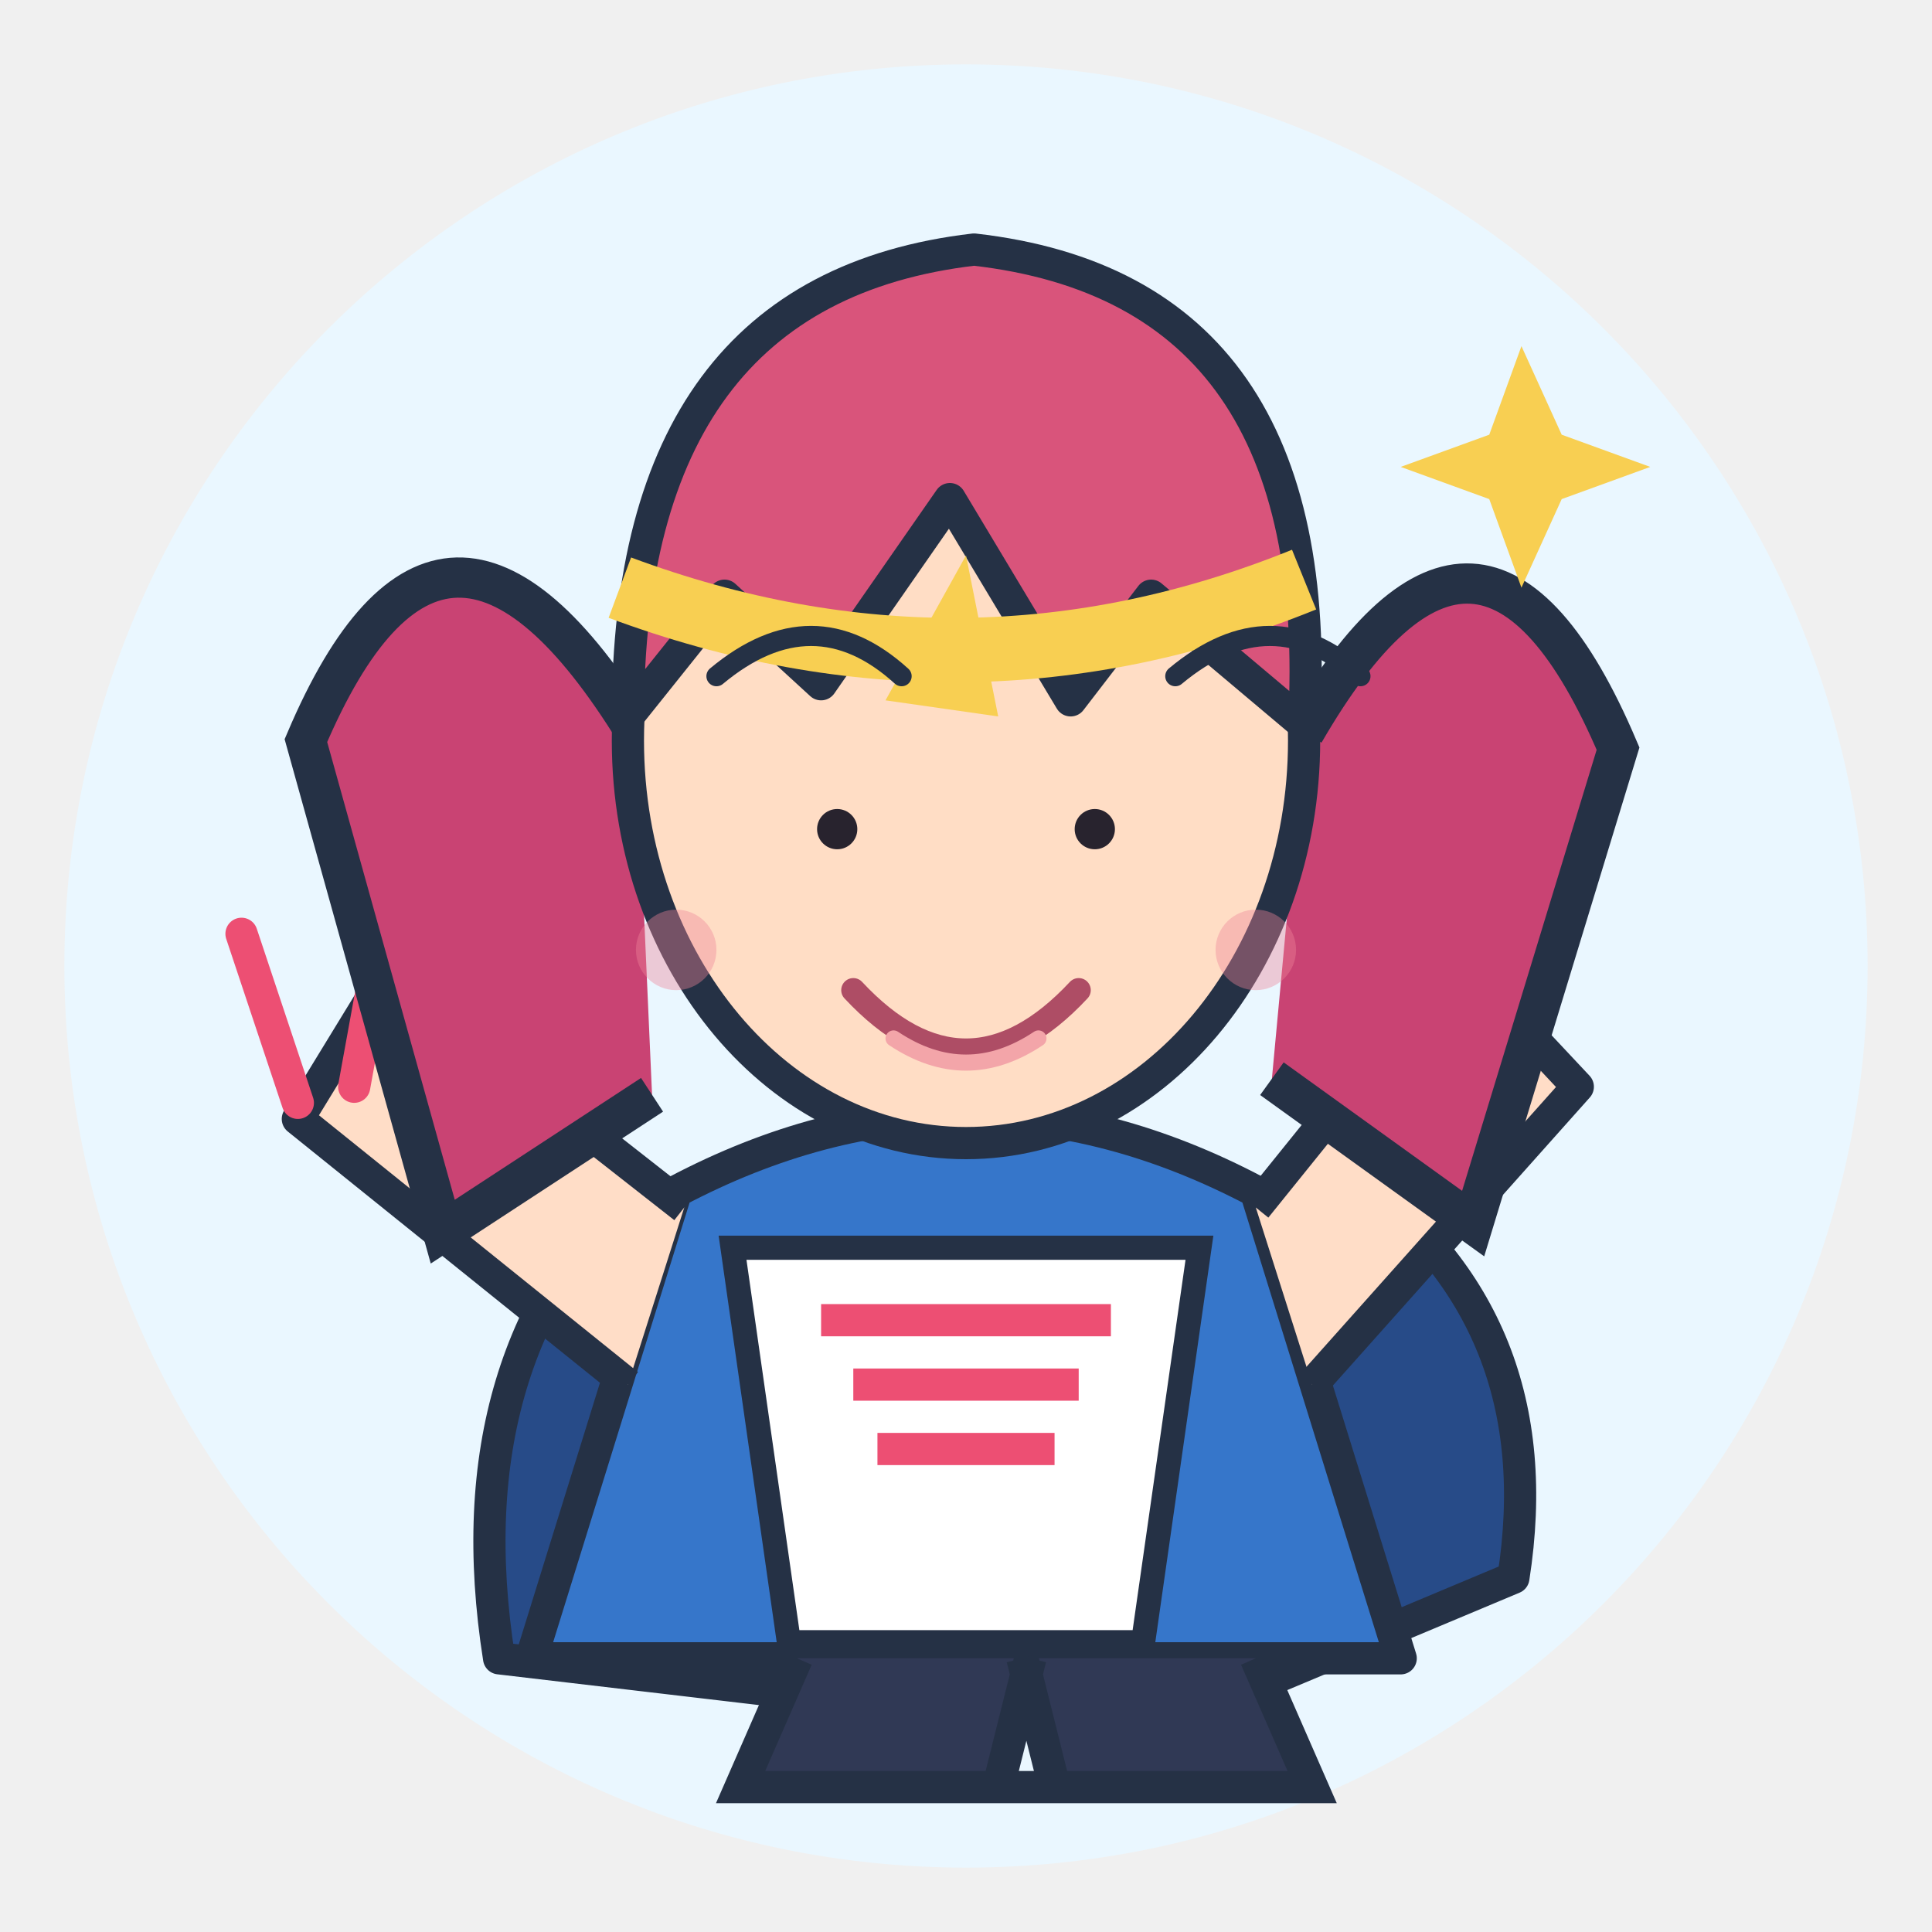
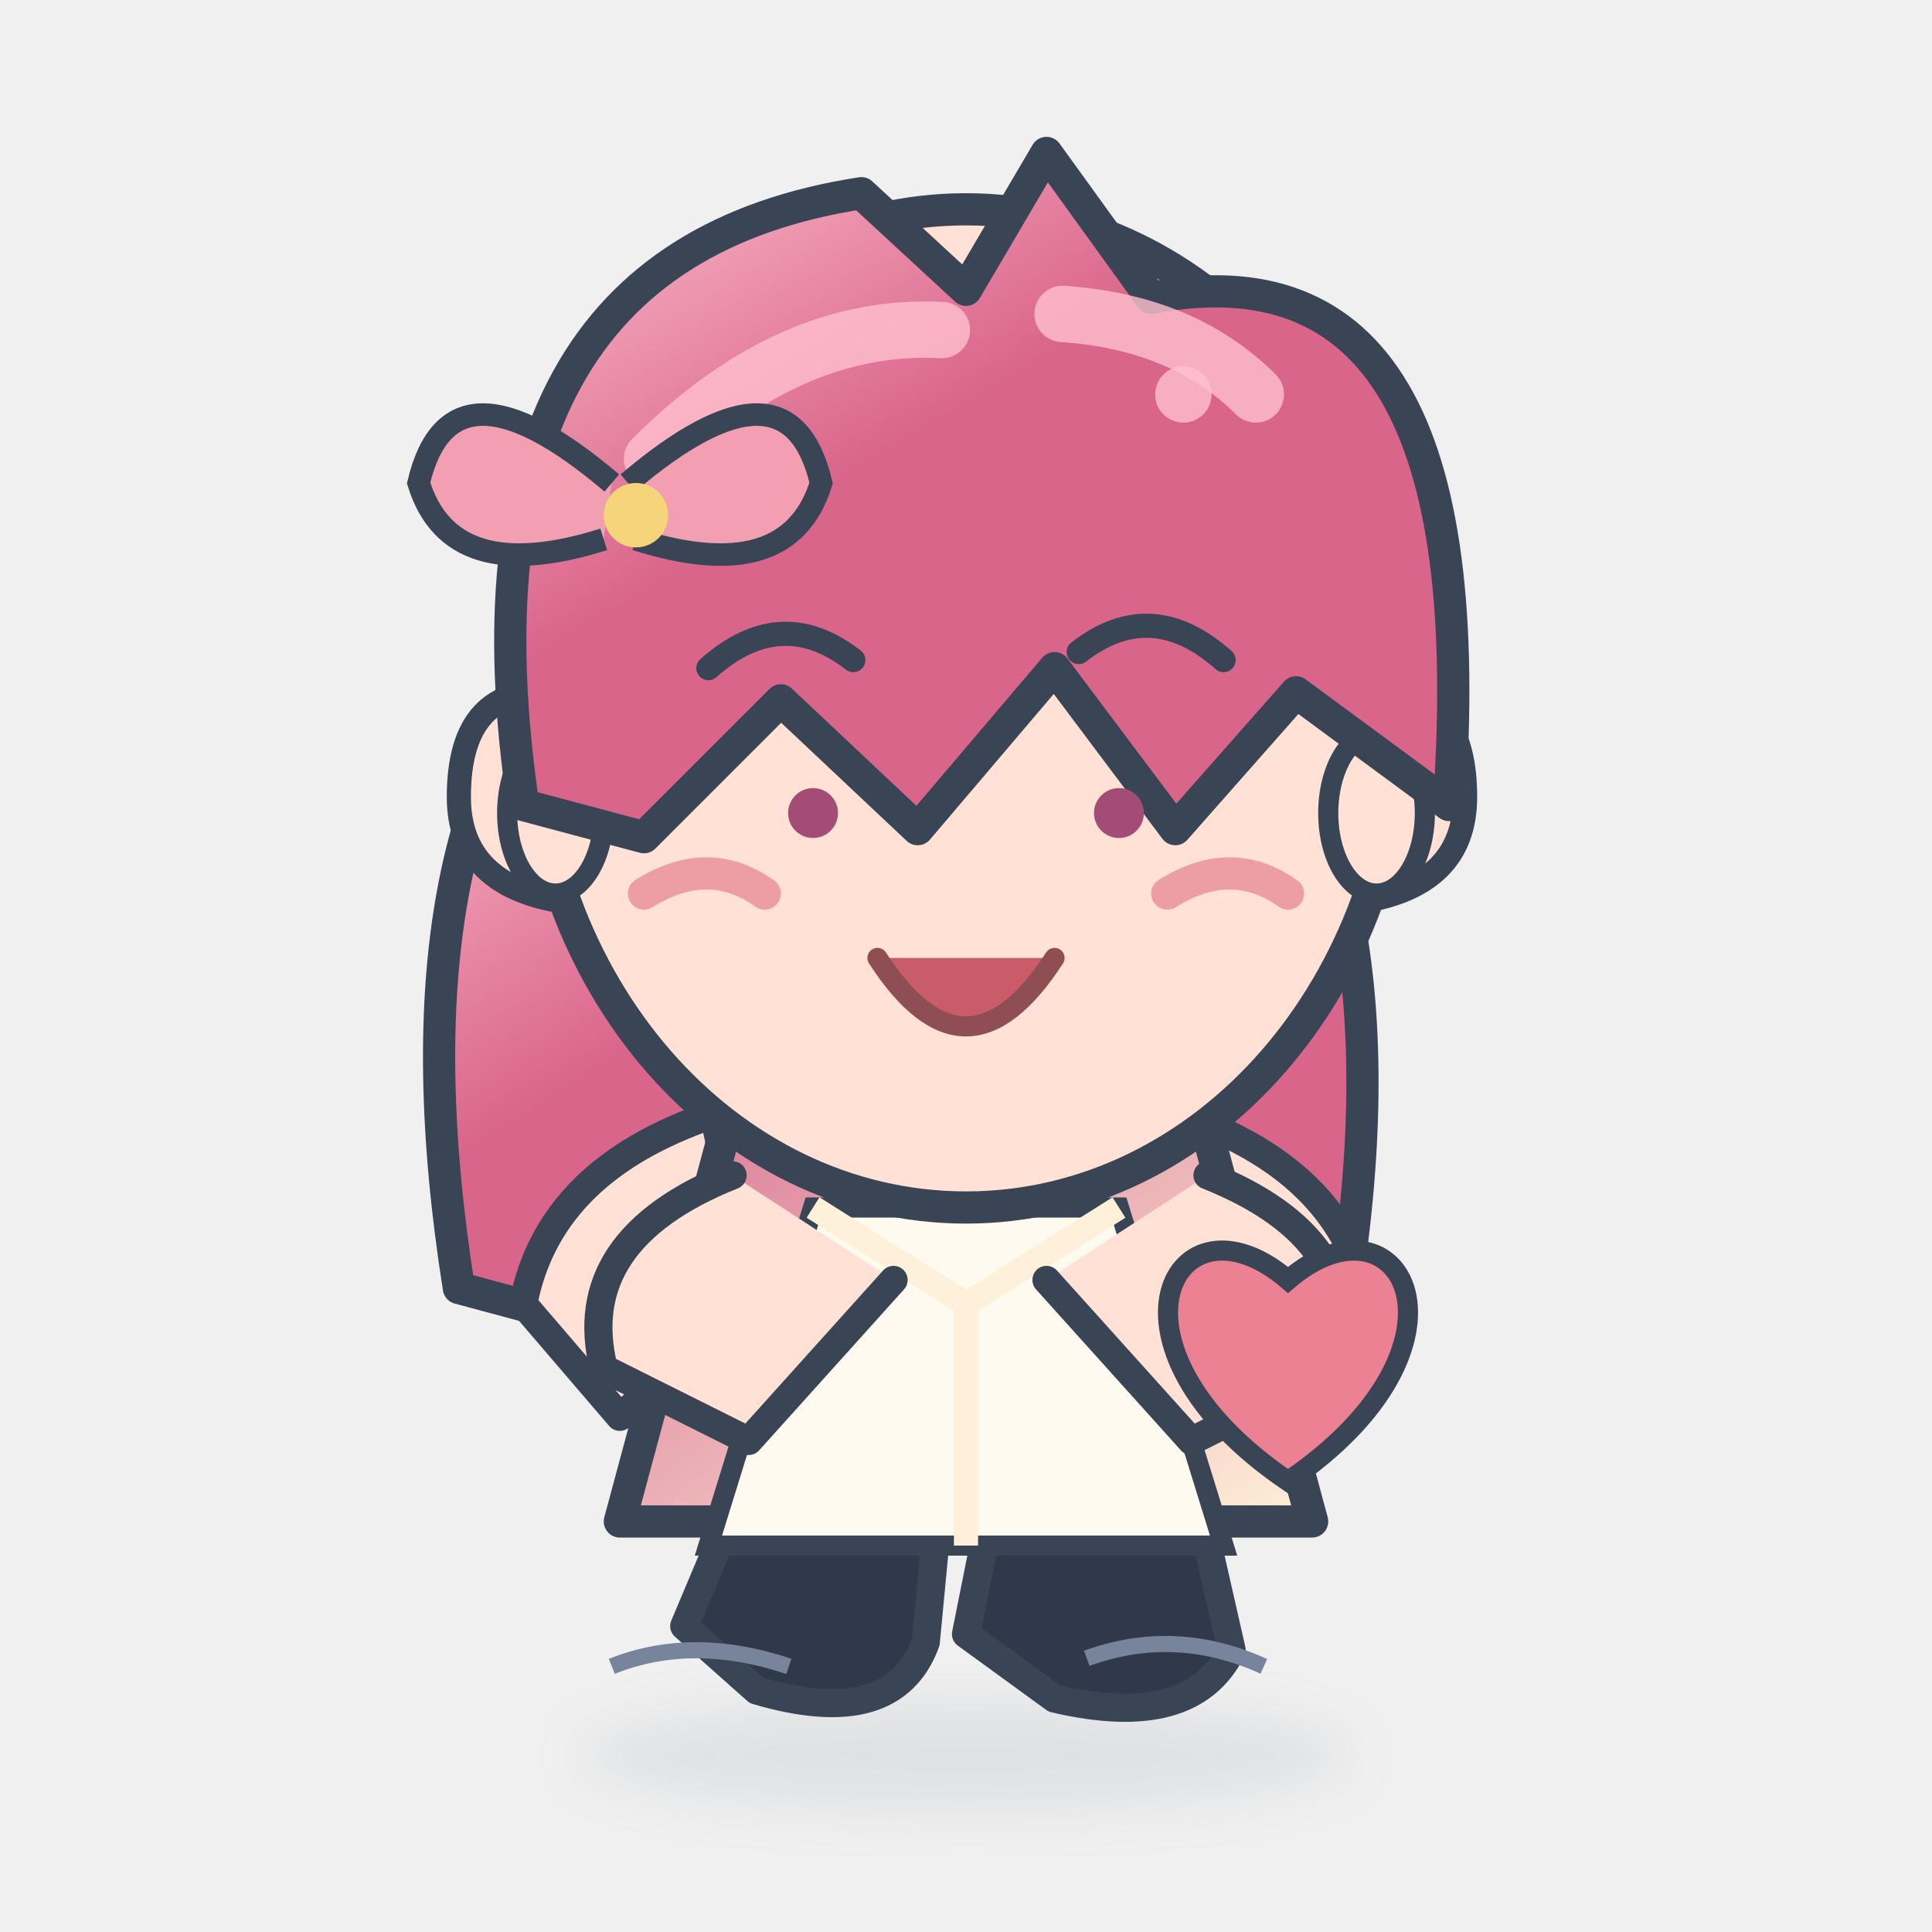
- <svg xmlns="http://www.w3.org/2000/svg" viewBox="0 0 240 240" role="img" aria-label="Cheerful anime fan in a sporty jersey">
-   <circle cx="120" cy="120" r="112" fill="#eaf7ff" />
-   <path d="M80 146q-24 22-18 60l34 4 22-42m50-22q25 18 20 50l-31 13-22-43" fill="#274b88" stroke="#253145" stroke-width="4" stroke-linejoin="round" />
-   <path d="M84 148q36-19 72 0l18 58H66z" fill="#3676ca" stroke="#253145" stroke-width="4" stroke-linejoin="round" />
-   <path d="M91 155h58l-7 49H98z" fill="#fff" stroke="#253145" stroke-width="3" />
-   <path d="M102 164h36m-32 8h28m-25 8h22" stroke="#ed4f73" stroke-width="4" />
-   <path d="M85 150l-37-29-11 18 41 33m78-22 25-31 15 16-33 37" fill="#ffddc7" stroke="#253145" stroke-width="4" stroke-linejoin="round" />
-   <path d="M37 137l-7-21m14 19 4-22" stroke="#ed4f73" stroke-width="4" stroke-linecap="round" />
-   <path d="M79 91q-24-39-41 1l17 61 26-17m81-45q22-38 39 2l-18 59-25-18" fill="#c94373" stroke="#253145" stroke-width="5" />
-   <ellipse cx="120" cy="92" rx="42" ry="50" fill="#ffddc5" stroke="#253145" stroke-width="4" />
-   <path d="M78 89q0-53 43-58 44 5 41 59l-19-16-10 13-15-25-16 23-12-11-12 15z" fill="#d9547b" stroke="#253145" stroke-width="4" stroke-linejoin="round" />
-   <path d="M77 73q43 16 85-1" fill="none" stroke="#f8cf52" stroke-width="8" />
-   <path d="M120 69l-10 18 14 2" fill="#f8cf52" />
-   <path d="M89 84q12-10 23 0m34 0q12-10 23 0" fill="none" stroke="#253145" stroke-width="2.5" stroke-linecap="round" />
-   <circle cx="104" cy="103" r="2.5" fill="#28232e" />
-   <circle cx="136" cy="103" r="2.5" fill="#28232e" />
-   <circle cx="84" cy="118" r="5" fill="#ee8599" opacity=".4" />
-   <circle cx="156" cy="118" r="5" fill="#ee8599" opacity=".4" />
-   <path d="M106 123q14 15 28 0" fill="none" stroke="#ae4d65" stroke-width="3" stroke-linecap="round" />
-   <path d="M111 129q9 6 18 0" fill="none" stroke="#f3a5a9" stroke-width="2" stroke-linecap="round" />
-   <path d="M99 206l-7 16h39l-4-16m29 0 7 16h-39l4-16" fill="#303955" stroke="#253145" stroke-width="4" />
-   <path d="M185 54l4-11 5 11 11 4-11 4-5 11-4-11-11-4z" fill="#f8cf52" />
+ <svg xmlns="http://www.w3.org/2000/svg" class="character-svg" data-motion="wave" viewBox="0 0 240 240" role="img" aria-label="Original SCFD chibi character">
+   <defs>
+     <linearGradient id="hair-SCFD" x1="0" x2="0.8" y1="0" y2="1">
+       <stop stop-color="#ffc0ce" />
+       <stop offset=".46" stop-color="#d9658b" />
+       <stop offset="1" stop-color="#d9658b" />
+     </linearGradient>
+     <linearGradient id="cloth-SCFD" x1="0" x2="1" y1="0" y2="1">
+       <stop stop-color="#d76e91" />
+       <stop offset="1" stop-color="#fff0d9" />
+     </linearGradient>
+     <filter id="soft-shadow-SCFD" x="-30%" y="-30%" width="160%" height="170%">
+       <feGaussianBlur stdDeviation="3" />
+     </filter>
+   </defs>
+   <ellipse cx="120" cy="218" rx="48" ry="7" fill="#758094" opacity=".13" filter="url(#soft-shadow-SCFD)" />
+   <g class="character-figure" transform="">
+     <g fill="url(#hair-SCFD)" stroke="#394454" stroke-width="4" stroke-linejoin="round">
+       <path d="M72 78Q48 103 57 160l26 7 8-58m58-31q27 26 18 83l-25 6-10-58" />
+     </g>
+     <g fill="#30394c" stroke="#394454" stroke-width="3.5" stroke-linejoin="round">
+       <path d="M93 183h24l-2 21q-4 11-21 6l-9-8zM124 183h24l5 22q-5 10-22 6l-11-8z" />
+       <path d="M76 207q10-4 22 0m37-1q11-4 22 1" fill="none" stroke="#77849c" stroke-width="2" />
+     </g>
+     <path d="M87 139q-19 7-22 23l12 14 15-13m56-24q19 7 22 23l-12 14-15-13" fill="#ffe1d5" stroke="#394454" stroke-width="3.5" stroke-linecap="round" stroke-linejoin="round" />
+     <path d="M91 137q29-17 58 0l14 52H77z" fill="url(#cloth-SCFD)" stroke="#394454" stroke-width="4" stroke-linejoin="round" />
+     <path d="M101 150h38l13 42H88z" fill="#fffaf0" stroke="#394454" stroke-width="2.5" />
+     <path d="M101 150l19 12 19-12m-19 12v30" fill="none" stroke="#fff0d9" stroke-width="3" />
+     <path d="M91 146q-20 8-16 24l18 9 18-20m39-13q20 8 16 24l-18 9-18-20" fill="#ffe1d5" stroke="#394454" stroke-width="3.5" stroke-linecap="round" stroke-linejoin="round" />
+     <path d="M160 159c-14-12-25 8 0 25 25-17 14-37 0-25z" fill="#ed8194" stroke="#394454" stroke-width="2.5" />
+     <path d="M69 86q-12-1-12 13 0 11 13 13m100-26q12-1 12 13 0 11-13 13" fill="#ffe1d5" stroke="#394454" stroke-width="3" />
+     <ellipse cx="120" cy="88" rx="54" ry="62" fill="#ffe1d5" stroke="#394454" stroke-width="4" />
+     <ellipse cx="69" cy="101" rx="6" ry="10" fill="#ffe1d5" stroke="#394454" stroke-width="2.5" />
+     <ellipse cx="171" cy="101" rx="6" ry="10" fill="#ffe1d5" stroke="#394454" stroke-width="2.5" />
+     <path d="M65 100Q55 32 107 24l13 12 10-17 13 18q42-8 37 63l-19-14-15 17-15-20-17 20-17-16-17 17z" fill="url(#hair-SCFD)" stroke="#394454" stroke-width="4" stroke-linejoin="round" />
+     <path d="M88 83q9-8 18-1m28-1q9-7 18 1" fill="none" stroke="#394454" stroke-width="3" stroke-linecap="round" />
+     <g>
+       <circle cx="101" cy="101" r="3.1" fill="#a34d76" />
+       <circle cx="139" cy="101" r="3.1" fill="#a34d76" />
+     </g>
+     <path d="M109 119q11 17 22 0" fill="#c95c68" stroke="#8f4e54" stroke-width="2.5" stroke-linecap="round" />
+     <path d="M80 111q8-5 15 0m50 0q8-5 15 0" fill="none" stroke="#e98d99" stroke-width="4" stroke-linecap="round" opacity=".8" />
+     <path d="M81 57q17-17 36-16m15-2q15 1 24 10" fill="none" stroke="#ffc0ce" stroke-width="7" stroke-linecap="round" opacity=".8" />
+     <circle cx="147" cy="49" r="3.5" fill="#ffc0ce" opacity=".8" />
+     <path d="M76 60q-20-17-24 0 4 13 23 7m3-7q20-17 24 0-4 13-23 7" fill="#f2a0b1" stroke="#394454" stroke-width="2.8" />
+     <circle cx="79" cy="64" r="4" fill="#f5d47a" />
+   </g>
</svg>
